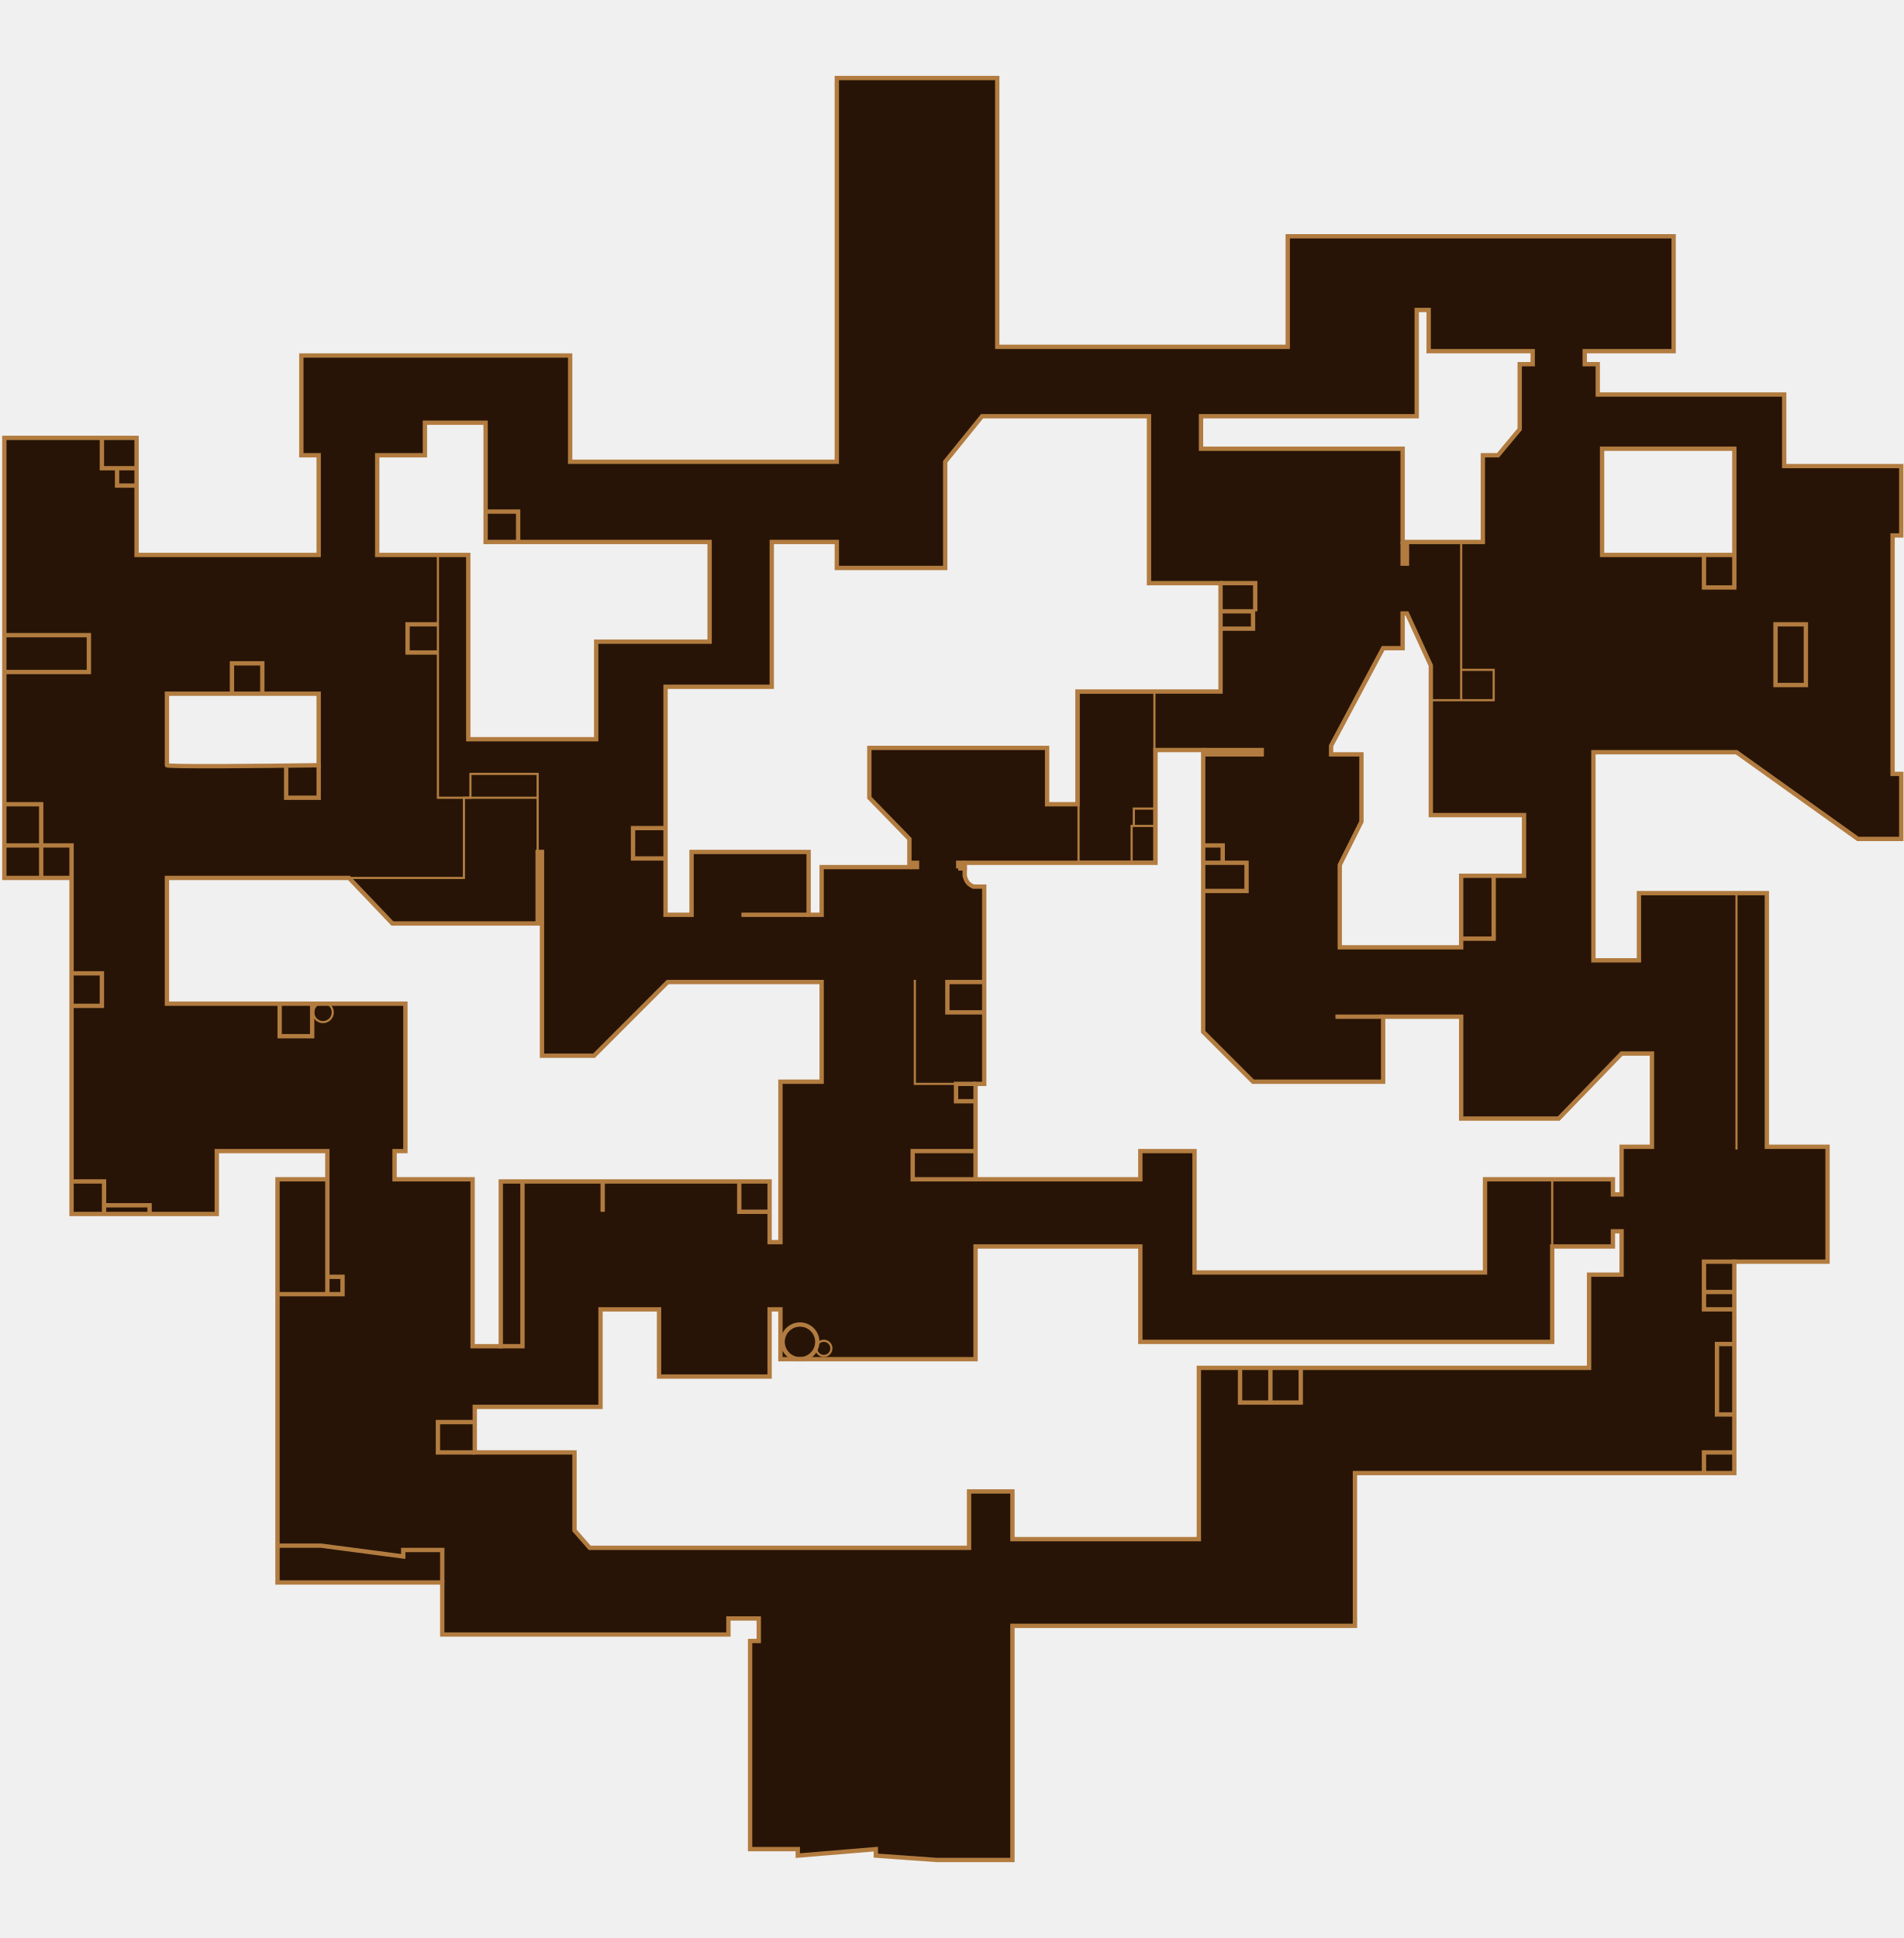
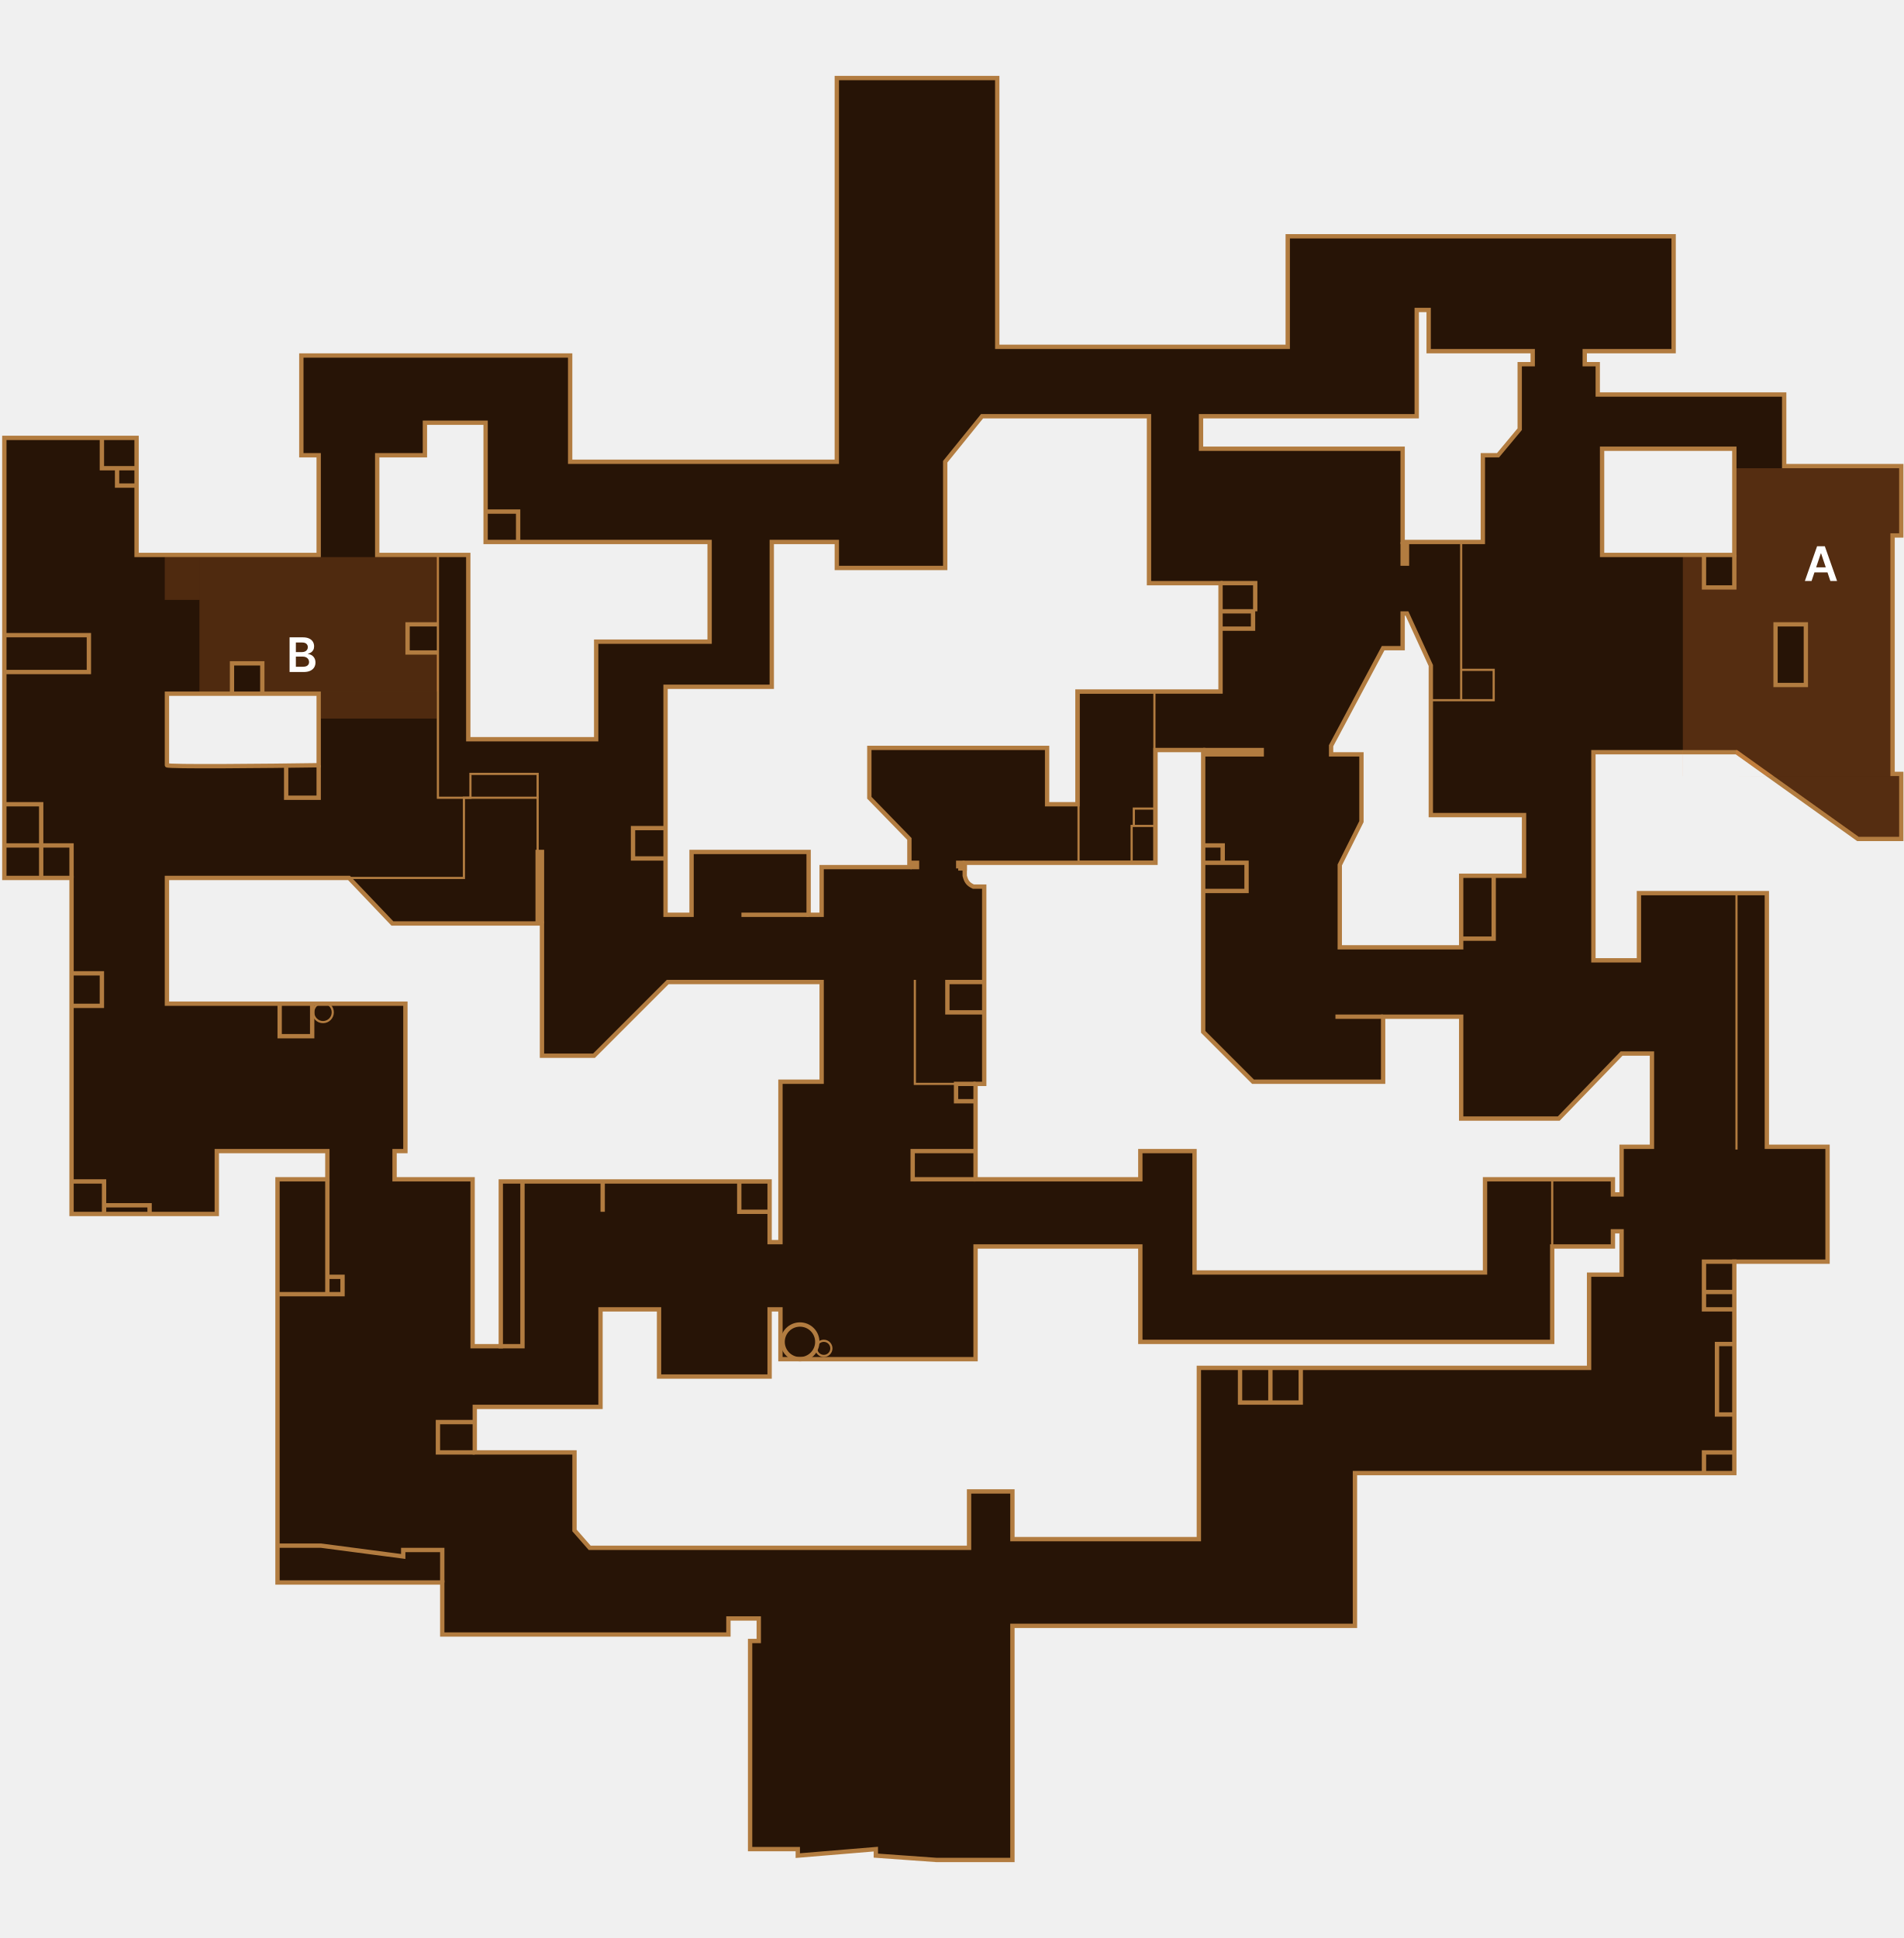
<svg xmlns="http://www.w3.org/2000/svg" width="439" height="447" viewBox="0 0 439 447" fill="none">
  <path fill-rule="evenodd" clip-rule="evenodd" d="M16.5 280V202.5H1V101H31.5V128H73.5V105H69.5V82H131.5V106.5H193V18H230V80H297V54.5H386V81H365.5V84H368.5V91H411.5V107.5H438.5V123.5H436.5V178.5H438.5V193.5H428.5L400.5 173.5H367.5V221.5H378V206H407.5V264.5H421.5V291H400V339.768H312.5V375H233.5V429H216L202 428V426.5L184 428V426.5H173V378.5H175V373.295H168V377H102V365H64V272H75.5V265.5H50V280H16.5ZM277 96V103.5H323.5V125H342V105H345.5L350.5 99V84H353.5V81H329.5V71.5H326.748V96H277ZM369.5 103.5V128H400V103.5H369.5ZM319 149.5L307 172V174H314V189.5L309 199.5V218.5H337V202H351.5V188H330V153.5L324.5 141.5H323.5V149.5H319ZM227 204.5V250H225V272H263V265.5H275.5V293.5H342.5V272H372V275.5H374V264.5H381V243H374L359.5 258H337V234.5H319V249.5H289L277.5 238V173H266.5V199H222.5V202C222.847 203.313 223.232 203.903 224.5 204.5H227ZM109.5 324.5H138.5V302H152V317.5H177.5V302H180V313.5H225V287.5H263V309.5H358V287.5H372V284H374V294H366.5V315.5H276.5V355H233.5V344H223.5V357H136L132.5 353V335H109.5V324.5ZM159.5 211H153.5V158.4H178V125H193V131H218V106.5L226.5 96H265V134.5H281.5V159.5H248.5V185.5H241.5V172.5H200.5V184L209.74 193.5V200H189.5V211H186.5V196.5H159.5V211ZM87 128V105H98V97.5H112V125H163.663V148H137.5V170.5H108V128H87ZM73.5 160H38.5V176.5C38.5 176.9 61.833 176.667 73.5 176.5V160ZM109 272V310.5H115.5V272.5H177.5V286.5H180V249.5H189.5V226.5H154L137 243.5H125V213H90.5L80.5 202.5H38.5V231.5H93.5V265.5H91V272H109Z" fill="#271406" />
  <path d="M16.5 202.5H17V202H16.5V202.5ZM16.5 280H16V280.5H16.5V280ZM1 202.5H0.5V203H1V202.5ZM1 101V100.5H0.5V101H1ZM31.5 101H32V100.5H31.5V101ZM31.5 128H31V128.5H31.5V128ZM73.5 128V128.5H74V128H73.5ZM73.5 105H74V104.5H73.5V105ZM69.5 105H69V105.5H69.5V105ZM69.5 82V81.5H69V82H69.5ZM131.5 82H132V81.5H131.5V82ZM131.5 106.5H131V107H131.5V106.5ZM193 106.5V107H193.5V106.5H193ZM193 18V17.5H192.5V18H193ZM230 18H230.5V17.5H230V18ZM230 80H229.5V80.5H230V80ZM297 80V80.5H297.5V80H297ZM297 54.5V54H296.5V54.5H297ZM386 54.5H386.5V54H386V54.5ZM386 81V81.5H386.5V81H386ZM365.5 81V80.5H365V81H365.5ZM365.5 84H365V84.5H365.5V84ZM368.5 84H369V83.5H368.5V84ZM368.5 91H368V91.5H368.5V91ZM411.5 91H412V90.5H411.5V91ZM411.5 107.5H411V108H411.5V107.5ZM438.5 107.5H439V107H438.5V107.5ZM438.5 123.5V124H439V123.5H438.5ZM436.5 123.5V123H436V123.5H436.5ZM436.5 178.5H436V179H436.5V178.5ZM438.5 178.5H439V178H438.5V178.5ZM438.5 193.5V194H439V193.5H438.5ZM428.5 193.5L428.209 193.907L428.34 194H428.5V193.5ZM400.5 173.5L400.791 173.093L400.66 173H400.5V173.5ZM367.5 173.5V173H367V173.5H367.5ZM367.5 221.5H367V222H367.5V221.5ZM378 221.5V222H378.5V221.5H378ZM378 206V205.5H377.5V206H378ZM407.5 206H408V205.5H407.5V206ZM407.5 264.5H407V265H407.5V264.5ZM421.5 264.5H422V264H421.5V264.5ZM421.5 291V291.5H422V291H421.5ZM400 291V290.5H399.5V291H400ZM400 339.768V340.268H400.5V339.768H400ZM312.5 339.768V339.268H312V339.768H312.5ZM312.5 375V375.5H313V375H312.5ZM233.5 375V374.5H233V375H233.5ZM233.5 429V429.5H234V429H233.5ZM216 429L215.964 429.499L215.982 429.5H216V429ZM202 428H201.5V428.466L201.964 428.499L202 428ZM202 426.5H202.5V425.957L201.958 426.002L202 426.5ZM184 428H183.5V428.543L184.042 428.498L184 428ZM184 426.5H184.5V426H184V426.5ZM173 426.5H172.5V427H173V426.5ZM173 378.5V378H172.5V378.5H173ZM175 378.5V379H175.5V378.5H175ZM175 373.295H175.5V372.795H175V373.295ZM168 373.295V372.795H167.5V373.295H168ZM168 377V377.5H168.5V377H168ZM102 377H101.5V377.5H102V377ZM102 365H102.5V364.5H102V365ZM64 365H63.5V365.5H64V365ZM64 272V271.5H63.5V272H64ZM75.5 272V272.5H76V272H75.5ZM75.5 265.5H76V265H75.5V265.5ZM50 265.5V265H49.5V265.5H50ZM50 280V280.5H50.5V280H50ZM277 103.5H276.5V104H277V103.5ZM277 96V95.5H276.5V96H277ZM323.5 103.5H324V103H323.5V103.5ZM323.5 125H323V125.5H323.5V125ZM342 125V125.5H342.5V125H342ZM342 105V104.5H341.5V105H342ZM345.5 105V105.5H345.734L345.884 105.32L345.5 105ZM350.5 99L350.884 99.32L351 99.181V99H350.5ZM350.5 84V83.5H350V84H350.5ZM353.5 84V84.5H354V84H353.5ZM353.5 81H354V80.5H353.5V81ZM329.5 81H329V81.5H329.5V81ZM329.5 71.5H330V71H329.5V71.5ZM326.748 71.5V71H326.248V71.5H326.748ZM326.748 96V96.5H327.248V96H326.748ZM369.5 128H369V128.5H369.5V128ZM369.5 103.5V103H369V103.5H369.5ZM400 128V128.5H400.5V128H400ZM400 103.5H400.5V103H400V103.5ZM307 172L306.559 171.765L306.5 171.875V172H307ZM319 149.5V149H318.7L318.559 149.265L319 149.5ZM307 174H306.5V174.5H307V174ZM314 174H314.5V173.5H314V174ZM314 189.5L314.447 189.724L314.5 189.618V189.5H314ZM309 199.5L308.553 199.276L308.5 199.382V199.5H309ZM309 218.5H308.5V219H309V218.5ZM337 218.5V219H337.5V218.5H337ZM337 202V201.5H336.5V202H337ZM351.5 202V202.5H352V202H351.5ZM351.5 188H352V187.5H351.5V188ZM330 188H329.5V188.5H330V188ZM330 153.5H330.5V153.391L330.455 153.292L330 153.5ZM324.5 141.5L324.955 141.292L324.821 141H324.5V141.5ZM323.5 141.5V141H323V141.5H323.5ZM323.5 149.5V150H324V149.5H323.5ZM227 250V250.5H227.5V250H227ZM227 204.5H227.5V204H227V204.5ZM225 250V249.5H224.5V250H225ZM225 272H224.5V272.5H225V272ZM263 272V272.5H263.5V272H263ZM263 265.5V265H262.5V265.5H263ZM275.5 265.5H276V265H275.5V265.5ZM275.5 293.5H275V294H275.5V293.5ZM342.5 293.5V294H343V293.5H342.5ZM342.5 272V271.5H342V272H342.5ZM372 272H372.5V271.5H372V272ZM372 275.5H371.5V276H372V275.5ZM374 275.5V276H374.5V275.5H374ZM374 264.5V264H373.5V264.5H374ZM381 264.5V265H381.5V264.5H381ZM381 243H381.5V242.5H381V243ZM374 243V242.5H373.788L373.641 242.652L374 243ZM359.5 258V258.5H359.712L359.859 258.348L359.5 258ZM337 258H336.5V258.5H337V258ZM337 234.5H337.5V234H337V234.5ZM319 234.5V234H318.5V234.5H319ZM319 249.5V250H319.5V249.5H319ZM289 249.5L288.646 249.854L288.793 250H289V249.5ZM277.5 238H277V238.207L277.146 238.354L277.5 238ZM277.5 173H278V172.5H277.5V173ZM266.5 173V172.5H266V173H266.5ZM266.5 199V199.5H267V199H266.5ZM222.5 199V198.5H222V199H222.5ZM222.5 202H222V202.065L222.017 202.128L222.5 202ZM224.5 204.5L224.287 204.952L224.388 205H224.5V204.5ZM138.5 324.5V325H139V324.5H138.5ZM109.5 324.5V324H109V324.5H109.5ZM138.5 302V301.5H138V302H138.5ZM152 302H152.5V301.5H152V302ZM152 317.5H151.5V318H152V317.5ZM177.5 317.5V318H178V317.5H177.5ZM177.5 302V301.5H177V302H177.5ZM180 302H180.5V301.5H180V302ZM180 313.5H179.5V314H180V313.5ZM225 313.5V314H225.5V313.5H225ZM225 287.5V287H224.5V287.5H225ZM263 287.5H263.5V287H263V287.5ZM263 309.5H262.5V310H263V309.5ZM358 309.5V310H358.5V309.5H358ZM358 287.5V287H357.5V287.5H358ZM372 287.5V288H372.5V287.5H372ZM372 284V283.5H371.5V284H372ZM374 284H374.5V283.5H374V284ZM374 294V294.5H374.5V294H374ZM366.5 294V293.5H366V294H366.5ZM366.5 315.5V316H367V315.5H366.5ZM276.5 315.5V315H276V315.5H276.5ZM276.5 355V355.5H277V355H276.5ZM233.5 355H233V355.5H233.5V355ZM233.5 344H234V343.5H233.5V344ZM223.5 344V343.5H223V344H223.5ZM223.5 357V357.5H224V357H223.5ZM136 357L135.624 357.329L135.773 357.5H136V357ZM132.5 353H132V353.188L132.124 353.329L132.5 353ZM132.5 335H133V334.5H132.5V335ZM109.5 335H109V335.5H109.5V335ZM153.5 211H153V211.5H153.5V211ZM159.5 211V211.5H160V211H159.5ZM153.5 158.4V157.9H153V158.4H153.5ZM178 158.4V158.9H178.5V158.4H178ZM178 125V124.5H177.5V125H178ZM193 125H193.5V124.5H193V125ZM193 131H192.5V131.5H193V131ZM218 131V131.5H218.5V131H218ZM218 106.5L217.611 106.185L217.5 106.323V106.5H218ZM226.5 96V95.5H226.261L226.111 95.685L226.5 96ZM265 96H265.5V95.5H265V96ZM265 134.5H264.5V135H265V134.5ZM281.5 134.5H282V134H281.5V134.5ZM281.5 159.5V160H282V159.5H281.5ZM248.5 159.5V159H248V159.5H248.5ZM248.5 185.5V186H249V185.5H248.5ZM241.5 185.5H241V186H241.5V185.5ZM241.5 172.5H242V172H241.5V172.5ZM200.5 172.5V172H200V172.5H200.5ZM200.5 184H200V184.203L200.142 184.349L200.5 184ZM209.74 193.5H210.24V193.297L210.099 193.151L209.74 193.5ZM209.74 200V200.5H210.24V200H209.74ZM189.5 200V199.5H189V200H189.5ZM189.5 211V211.5H190V211H189.5ZM186.5 211H186V211.5H186.5V211ZM186.5 196.5H187V196H186.5V196.5ZM159.5 196.5V196H159V196.5H159.5ZM87 105V104.5H86.5V105H87ZM87 128H86.5V128.5H87V128ZM98 105V105.5H98.5V105H98ZM98 97.5V97H97.5V97.5H98ZM112 97.5H112.5V97H112V97.5ZM112 125H111.5V125.5H112V125ZM163.663 125H164.163V124.5H163.663V125ZM163.663 148V148.5H164.163V148H163.663ZM137.5 148V147.5H137V148H137.5ZM137.5 170.5V171H138V170.5H137.5ZM108 170.5H107.5V171H108V170.5ZM108 128H108.5V127.5H108V128ZM38.5 160V159.5H38V160H38.5ZM73.5 160H74V159.5H73.5V160ZM73.5 176.5L73.507 177L74 176.993V176.5H73.5ZM109 310.5H108.5V311H109V310.5ZM109 272H109.5V271.5H109V272ZM115.5 310.5V311H116V310.5H115.5ZM115.5 272.5V272H115V272.5H115.5ZM177.5 272.5H178V272H177.5V272.5ZM177.5 286.5H177V287H177.5V286.5ZM180 286.5V287H180.5V286.5H180ZM180 249.5V249H179.5V249.5H180ZM189.5 249.5V250H190V249.5H189.5ZM189.5 226.5H190V226H189.5V226.5ZM154 226.5V226H153.793L153.646 226.146L154 226.5ZM137 243.5V244H137.207L137.354 243.854L137 243.5ZM125 243.5H124.5V244H125V243.5ZM125 213H125.5V212.5H125V213ZM90.5 213L90.138 213.345L90.286 213.5H90.5V213ZM80.5 202.5L80.862 202.155L80.714 202H80.5V202.5ZM38.5 202.5V202H38V202.5H38.5ZM38.5 231.5H38V232H38.5V231.5ZM93.5 231.5H94V231H93.5V231.5ZM93.5 265.5V266H94V265.5H93.5ZM91 265.5V265H90.5V265.5H91ZM91 272H90.5V272.5H91V272ZM16 202.5V280H17V202.5H16ZM1 203H16.5V202H1V203ZM0.5 101V202.5H1.5V101H0.5ZM31.5 100.5H1V101.5H31.5V100.5ZM32 128V101H31V128H32ZM73.5 127.5H31.5V128.5H73.5V127.5ZM73 105V128H74V105H73ZM69.5 105.5H73.5V104.5H69.5V105.5ZM69 82V105H70V82H69ZM131.5 81.5H69.5V82.5H131.5V81.5ZM132 106.5V82H131V106.5H132ZM193 106H131.5V107H193V106ZM192.5 18V106.5H193.5V18H192.5ZM230 17.5H193V18.5H230V17.5ZM230.5 80V18H229.5V80H230.5ZM297 79.5H230V80.5H297V79.5ZM296.5 54.5V80H297.5V54.5H296.5ZM386 54H297V55H386V54ZM386.5 81V54.5H385.5V81H386.5ZM365.5 81.5H386V80.5H365.5V81.5ZM366 84V81H365V84H366ZM368.5 83.5H365.5V84.5H368.5V83.5ZM369 91V84H368V91H369ZM411.5 90.5H368.5V91.5H411.5V90.5ZM412 107.5V91H411V107.5H412ZM438.5 107H411.5V108H438.5V107ZM439 123.5V107.5H438V123.5H439ZM436.5 124H438.5V123H436.5V124ZM437 178.5V123.5H436V178.5H437ZM438.5 178H436.5V179H438.5V178ZM439 193.5V178.5H438V193.5H439ZM428.5 194H438.5V193H428.5V194ZM400.209 173.907L428.209 193.907L428.791 193.093L400.791 173.093L400.209 173.907ZM367.5 174H400.5V173H367.5V174ZM368 221.5V173.5H367V221.5H368ZM378 221H367.5V222H378V221ZM377.5 206V221.5H378.5V206H377.5ZM407.5 205.5H378V206.5H407.5V205.5ZM408 264.5V206H407V264.5H408ZM421.5 264H407.5V265H421.5V264ZM422 291V264.5H421V291H422ZM400 291.5H421.5V290.5H400V291.5ZM400.5 339.768V291H399.5V339.768H400.5ZM312.5 340.268H400V339.268H312.5V340.268ZM313 375V339.768H312V375H313ZM233.5 375.5H312.5V374.5H233.5V375.5ZM234 429V375H233V429H234ZM216 429.5H233.5V428.5H216V429.5ZM201.964 428.499L215.964 429.499L216.036 428.501L202.036 427.501L201.964 428.499ZM201.5 426.5V428H202.5V426.5H201.5ZM184.042 428.498L202.042 426.998L201.958 426.002L183.958 427.502L184.042 428.498ZM183.5 426.5V428H184.5V426.5H183.5ZM173 427H184V426H173V427ZM172.5 378.5V426.5H173.5V378.5H172.5ZM175 378H173V379H175V378ZM174.5 373.295V378.5H175.5V373.295H174.5ZM168 373.795H175V372.795H168V373.795ZM168.5 377V373.295H167.5V377H168.5ZM102 377.5H168V376.5H102V377.5ZM101.5 365V377H102.5V365H101.5ZM64 365.5H102V364.5H64V365.5ZM63.5 272V365H64.5V272H63.5ZM75.5 271.5H64V272.5H75.5V271.5ZM75 265.5V272H76V265.5H75ZM50 266H75.5V265H50V266ZM50.5 280V265.5H49.5V280H50.5ZM16.5 280.5H50V279.5H16.5V280.5ZM277.5 103.5V96H276.5V103.5H277.5ZM323.5 103H277V104H323.5V103ZM324 125V103.5H323V125H324ZM342 124.5H323.5V125.5H342V124.5ZM341.5 105V125H342.5V105H341.5ZM345.5 104.5H342V105.5H345.5V104.5ZM350.116 98.68L345.116 104.68L345.884 105.32L350.884 99.32L350.116 98.68ZM350 84V99H351V84H350ZM353.5 83.5H350.5V84.5H353.5V83.5ZM353 81V84H354V81H353ZM329.5 81.5H353.5V80.5H329.5V81.5ZM329 71.5V81H330V71.5H329ZM326.748 72H329.5V71H326.748V72ZM327.248 96V71.5H326.248V96H327.248ZM277 96.5H326.748V95.5H277V96.5ZM370 128V103.5H369V128H370ZM400 127.5H369.5V128.5H400V127.5ZM399.5 103.5V128H400.5V103.5H399.5ZM369.5 104H400V103H369.5V104ZM307.441 172.235L319.441 149.735L318.559 149.265L306.559 171.765L307.441 172.235ZM307.5 174V172H306.5V174H307.5ZM314 173.5H307V174.5H314V173.5ZM314.5 189.5V174H313.5V189.5H314.5ZM309.447 199.724L314.447 189.724L313.553 189.276L308.553 199.276L309.447 199.724ZM309.5 218.5V199.5H308.5V218.5H309.5ZM337 218H309V219H337V218ZM336.5 202V218.5H337.5V202H336.5ZM351.5 201.5H337V202.5H351.5V201.5ZM351 188V202H352V188H351ZM330 188.5H351.5V187.5H330V188.5ZM329.5 153.5V188H330.5V153.5H329.5ZM324.045 141.708L329.545 153.708L330.455 153.292L324.955 141.292L324.045 141.708ZM323.5 142H324.5V141H323.5V142ZM324 149.5V141.5H323V149.5H324ZM319 150H323.5V149H319V150ZM227.5 250V204.5H226.5V250H227.5ZM225 250.5H227V249.5H225V250.5ZM225.5 272V250H224.5V272H225.5ZM263 271.5H225V272.5H263V271.5ZM262.5 265.5V272H263.5V265.5H262.5ZM275.5 265H263V266H275.5V265ZM276 293.5V265.5H275V293.5H276ZM342.5 293H275.5V294H342.5V293ZM342 272V293.5H343V272H342ZM372 271.5H342.5V272.5H372V271.5ZM372.5 275.5V272H371.5V275.5H372.5ZM374 275H372V276H374V275ZM373.5 264.5V275.5H374.5V264.5H373.5ZM381 264H374V265H381V264ZM380.5 243V264.5H381.5V243H380.5ZM374 243.5H381V242.5H374V243.5ZM359.859 258.348L374.359 243.348L373.641 242.652L359.141 257.652L359.859 258.348ZM337 258.5H359.5V257.5H337V258.5ZM336.5 234.5V258H337.5V234.5H336.5ZM319 235H337V234H319V235ZM319.5 249.5V234.5H318.5V249.5H319.5ZM289 250H319V249H289V250ZM277.146 238.354L288.646 249.854L289.354 249.146L277.854 237.646L277.146 238.354ZM277 173V238H278V173H277ZM266.5 173.5H277.5V172.5H266.5V173.5ZM267 199V173H266V199H267ZM222.5 199.5H266.5V198.5H222.5V199.5ZM223 202V199H222V202H223ZM224.713 204.048C224.118 203.767 223.782 203.513 223.55 203.213C223.314 202.907 223.152 202.51 222.983 201.872L222.017 202.128C222.195 202.803 222.399 203.357 222.759 203.824C223.123 204.296 223.614 204.635 224.287 204.952L224.713 204.048ZM227 204H224.5V205H227V204ZM138.5 324H109.5V325H138.5V324ZM138 302V324.5H139V302H138ZM152 301.5H138.5V302.5H152V301.5ZM152.5 317.5V302H151.5V317.5H152.5ZM177.5 317H152V318H177.5V317ZM177 302V317.5H178V302H177ZM180 301.5H177.5V302.5H180V301.5ZM180.5 313.5V302H179.5V313.5H180.5ZM225 313H180V314H225V313ZM224.5 287.5V313.5H225.5V287.5H224.5ZM263 287H225V288H263V287ZM263.5 309.5V287.5H262.5V309.5H263.5ZM358 309H263V310H358V309ZM357.5 287.5V309.5H358.5V287.5H357.5ZM372 287H358V288H372V287ZM371.5 284V287.5H372.5V284H371.5ZM374 283.5H372V284.5H374V283.5ZM374.5 294V284H373.5V294H374.5ZM366.5 294.5H374V293.5H366.5V294.5ZM367 315.5V294H366V315.5H367ZM276.5 316H366.5V315H276.5V316ZM277 355V315.5H276V355H277ZM233.5 355.5H276.5V354.5H233.5V355.5ZM233 344V355H234V344H233ZM223.5 344.5H233.5V343.5H223.5V344.5ZM224 357V344H223V357H224ZM136 357.5H223.5V356.5H136V357.5ZM132.124 353.329L135.624 357.329L136.376 356.671L132.876 352.671L132.124 353.329ZM132 335V353H133V335H132ZM109.5 335.5H132.5V334.5H109.5V335.5ZM109 324.5V335H110V324.5H109ZM153.5 211.5H159.5V210.5H153.5V211.5ZM153 158.4V211H154V158.4H153ZM178 157.9H153.5V158.9H178V157.9ZM177.5 125V158.4H178.5V125H177.5ZM193 124.5H178V125.5H193V124.5ZM193.5 131V125H192.5V131H193.5ZM218 130.5H193V131.5H218V130.5ZM217.5 106.5V131H218.5V106.5H217.5ZM226.111 95.685L217.611 106.185L218.389 106.815L226.889 96.315L226.111 95.685ZM265 95.5H226.5V96.5H265V95.5ZM265.5 134.5V96H264.5V134.5H265.5ZM281.5 134H265V135H281.5V134ZM282 159.5V134.5H281V159.5H282ZM248.5 160H281.5V159H248.5V160ZM249 185.5V159.5H248V185.5H249ZM241.5 186H248.5V185H241.5V186ZM241 172.5V185.5H242V172.5H241ZM200.5 173H241.5V172H200.5V173ZM201 184V172.5H200V184H201ZM210.099 193.151L200.858 183.651L200.142 184.349L209.382 193.849L210.099 193.151ZM210.24 200V193.5H209.24V200H210.24ZM189.5 200.5H209.74V199.5H189.5V200.5ZM190 211V200H189V211H190ZM186.5 211.5H189.5V210.5H186.5V211.5ZM186 196.5V211H187V196.5H186ZM159.5 197H186.5V196H159.5V197ZM160 211V196.5H159V211H160ZM86.5 105V128H87.5V105H86.5ZM98 104.5H87V105.5H98V104.5ZM97.5 97.5V105H98.5V97.5H97.5ZM112 97H98V98H112V97ZM112.5 125V97.5H111.5V125H112.5ZM163.663 124.5H112V125.5H163.663V124.5ZM164.163 148V125H163.163V148H164.163ZM137.5 148.5H163.663V147.5H137.5V148.5ZM138 170.5V148H137V170.5H138ZM108 171H137.5V170H108V171ZM107.5 128V170.5H108.5V128H107.5ZM87 128.5H108V127.5H87V128.5ZM38.5 160.5H73.5V159.5H38.5V160.5ZM39 176.5V160H38V176.5H39ZM73.493 176C67.66 176.083 58.912 176.183 51.623 176.212C47.978 176.227 44.7 176.224 42.335 176.192C41.151 176.176 40.201 176.153 39.549 176.122C39.221 176.107 38.979 176.089 38.823 176.071C38.741 176.062 38.702 176.054 38.69 176.051C38.68 176.049 38.709 176.054 38.75 176.076C38.771 176.087 38.82 176.115 38.871 176.169C38.924 176.226 39 176.339 39 176.5H38C38 176.667 38.079 176.786 38.138 176.85C38.194 176.91 38.252 176.944 38.284 176.96C38.347 176.994 38.41 177.012 38.444 177.02C38.522 177.04 38.615 177.054 38.707 177.064C38.898 177.087 39.169 177.105 39.502 177.121C40.171 177.153 41.135 177.176 42.321 177.192C44.696 177.224 47.98 177.227 51.627 177.212C58.921 177.183 67.673 177.083 73.507 177L73.493 176ZM73 160V176.5H74V160H73ZM109.5 310.5V272H108.5V310.5H109.5ZM115.5 310H109V311H115.5V310ZM115 272.5V310.5H116V272.5H115ZM177.5 272H115.5V273H177.5V272ZM178 286.5V272.5H177V286.5H178ZM180 286H177.5V287H180V286ZM179.5 249.5V286.5H180.5V249.5H179.5ZM189.5 249H180V250H189.5V249ZM189 226.5V249.5H190V226.5H189ZM154 227H189.5V226H154V227ZM137.354 243.854L154.354 226.854L153.646 226.146L136.646 243.146L137.354 243.854ZM125 244H137V243H125V244ZM124.5 213V243.5H125.5V213H124.5ZM90.5 213.5H125V212.5H90.5V213.5ZM80.138 202.845L90.138 213.345L90.862 212.655L80.862 202.155L80.138 202.845ZM38.5 203H80.5V202H38.5V203ZM39 231.5V202.5H38V231.5H39ZM93.5 231H38.5V232H93.5V231ZM94 265.5V231.5H93V265.5H94ZM91 266H93.5V265H91V266ZM91.5 272V265.5H90.5V272H91.5ZM109 271.5H91V272.5H109V271.5Z" fill="#B27C40" />
  <path d="M319 234.5H308" stroke="#B27C40" />
  <path d="M266.5 186.5H261.5V190V190.5M261.5 190.5H261V199M261.5 190.5H266.5M330 161.5H337M337 161.5V154.5M337 161.5H344.5V154.5H337M337 125V154.5" stroke="#B27C40" stroke-width="0.5" />
  <path d="M344.5 202V216.5H337M400.5 291H393V298M400 302H393V298M400 298H393" stroke="#B27C40" />
  <path d="M400 310H396V326.249H400M400 335H393V339.5M286 315.5V323.5H293M300 315.5V323.5H293M293 323.5V315.5" stroke="#B27C40" />
  <path d="M323.5 125V130H324.5V125M393 128V135.5H400V128M409.5 144V158H416.5V144H409.5Z" stroke="#B27C40" />
  <path d="M277.5 199H282M277.5 205.5H287.5V199H282M282 199V195H277.5M277.5 173H291V174H277.5" stroke="#B27C40" />
  <path d="M281.5 145H289V141H281.5M289.5 141V134.5H281.5" stroke="#B27C40" />
  <path d="M101 144H94V150.5H101M23.5 101V108H27M31.5 108H27M27 108V112H31.5M112 118H119.5V125M153.5 191H146V198H153.5M186.5 211H171M64 356.5H74L93 359V357.5H102V365M109.5 335H101V328H109.5M120.5 272.5V310.5H115M139 272.5V279.5M170.5 272.5V279.5H177.5M225 272H210.5V265.5H225M225 254H220.5V250H225M227 233.5H218.5V226.5H227M210 199H211.5V200H210" stroke="#B27C40" />
  <path d="M222.5 199H221V200.299M222.5 199V200.299H221M222.5 199L221 200.299" stroke="#B27C40" />
  <path d="M64.5 231.5V239H72V231.5M16.5 232H23.5V224.5H16.5" stroke="#B27C40" />
  <path d="M1 195H9.5M9.5 195V202.5M9.5 195V185.5H1M9.5 195H16.5V202.5" stroke="#B27C40" />
  <path d="M66 176.5V184H73.5V176.5M1 146.5H20.5V155H1M53.5 160V153H60.5V160M124 213V196.5H125V213" stroke="#B27C40" />
  <path d="M34.5 280V278H24M24 278V280M24 278V272.5H16.5M75.5 272V294.5M75.5 298.5H64M75.5 298.5V294.5M75.5 298.5H79V294.5H75.5" stroke="#B27C40" />
-   <path d="M248.75 159.75H266.25V198.75H248.75V159.75Z" stroke="#B27C40" stroke-width="0.5" />
+   <path d="M266.25 159.75V198.75H248.75V159.75H266.25Z" stroke="#B27C40" stroke-width="0.5" />
  <path d="M400.5 206V265.154M358 287.5V272M221 250H211V226M107 184H124V213H90.5L80.5 202.5H107V184Z" stroke="#B27C40" stroke-width="0.5" />
  <path d="M124 184V178.5H108.5V184H101V128" stroke="#B27C40" stroke-width="0.5" />
  <circle cx="184.5" cy="309.5" r="4" stroke="#B27C40" />
  <circle cx="190" cy="311" r="1.75" stroke="#B27C40" stroke-width="0.5" />
  <circle cx="74.5" cy="233.5" r="2.25" stroke="#B27C40" stroke-width="0.5" />
+   <path d="M38 128.5H46V138.369H38V128.5Z" fill="#F08234" fill-opacity="0.2" />
+   <path d="M74 159.5H100.752V165.743H74V159.5Z" fill="#F08234" fill-opacity="0.2" />
+   <path fill-rule="evenodd" clip-rule="evenodd" d="M46 128.5H101V143.5H93.5V151H101V159.5H61V152.5H53V159.5H46V128.5Z" fill="#F08234" fill-opacity="0.2" />
+   <path d="M66.789 155V147H69.852C70.43 147 70.91 147.091 71.293 147.273C71.678 147.453 71.966 147.699 72.156 148.012C72.349 148.324 72.445 148.678 72.445 149.074C72.445 149.4 72.383 149.678 72.258 149.91C72.133 150.139 71.965 150.326 71.754 150.469C71.543 150.612 71.307 150.715 71.047 150.777V150.855C71.331 150.871 71.603 150.958 71.863 151.117C72.126 151.273 72.341 151.495 72.508 151.781C72.674 152.068 72.758 152.414 72.758 152.82C72.758 153.234 72.658 153.607 72.457 153.937C72.257 154.266 71.954 154.525 71.551 154.715C71.147 154.905 70.639 155 70.027 155H66.789ZM68.238 153.789H69.797C70.323 153.789 70.702 153.689 70.934 153.488C71.168 153.285 71.285 153.025 71.285 152.707C71.285 152.47 71.227 152.257 71.109 152.066C70.992 151.874 70.826 151.723 70.609 151.613C70.393 151.501 70.135 151.445 69.836 151.445H68.238V153.789ZM68.238 150.402H69.672C69.922 150.402 70.147 150.357 70.348 150.266C70.548 150.172 70.706 150.04 70.82 149.871C70.938 149.699 70.996 149.496 70.996 149.262C70.996 148.952 70.887 148.697 70.668 148.496C70.452 148.296 70.13 148.195 69.703 148.195H68.238V150.402Z" fill="white" />
+   <path d="M400.5 108H438V123H400.5V108Z" fill="#F08234" fill-opacity="0.23" />
+   <path fill-rule="evenodd" clip-rule="evenodd" d="M388.129 128.5V179H388.169V173H400.334V173.976L407.5 178.969L400.334 179H436.129V123H400.5V128.5V136H392.5V128.5H388.129ZM417 143.5H409V158.5H417V143.5Z" fill="#F08234" fill-opacity="0.23" />
+   <path fill-rule="evenodd" clip-rule="evenodd" d="M438 179H409L428.5 193L438 193V179Z" fill="#F08234" fill-opacity="0.23" />
+   <path d="M417.816 134H416.27L419.086 126H420.875L423.695 134H422.148L420.012 127.641H419.949L417.816 134ZM417.867 130.863H422.086V132.027H417.867V130.863Z" fill="white" />
</svg>
